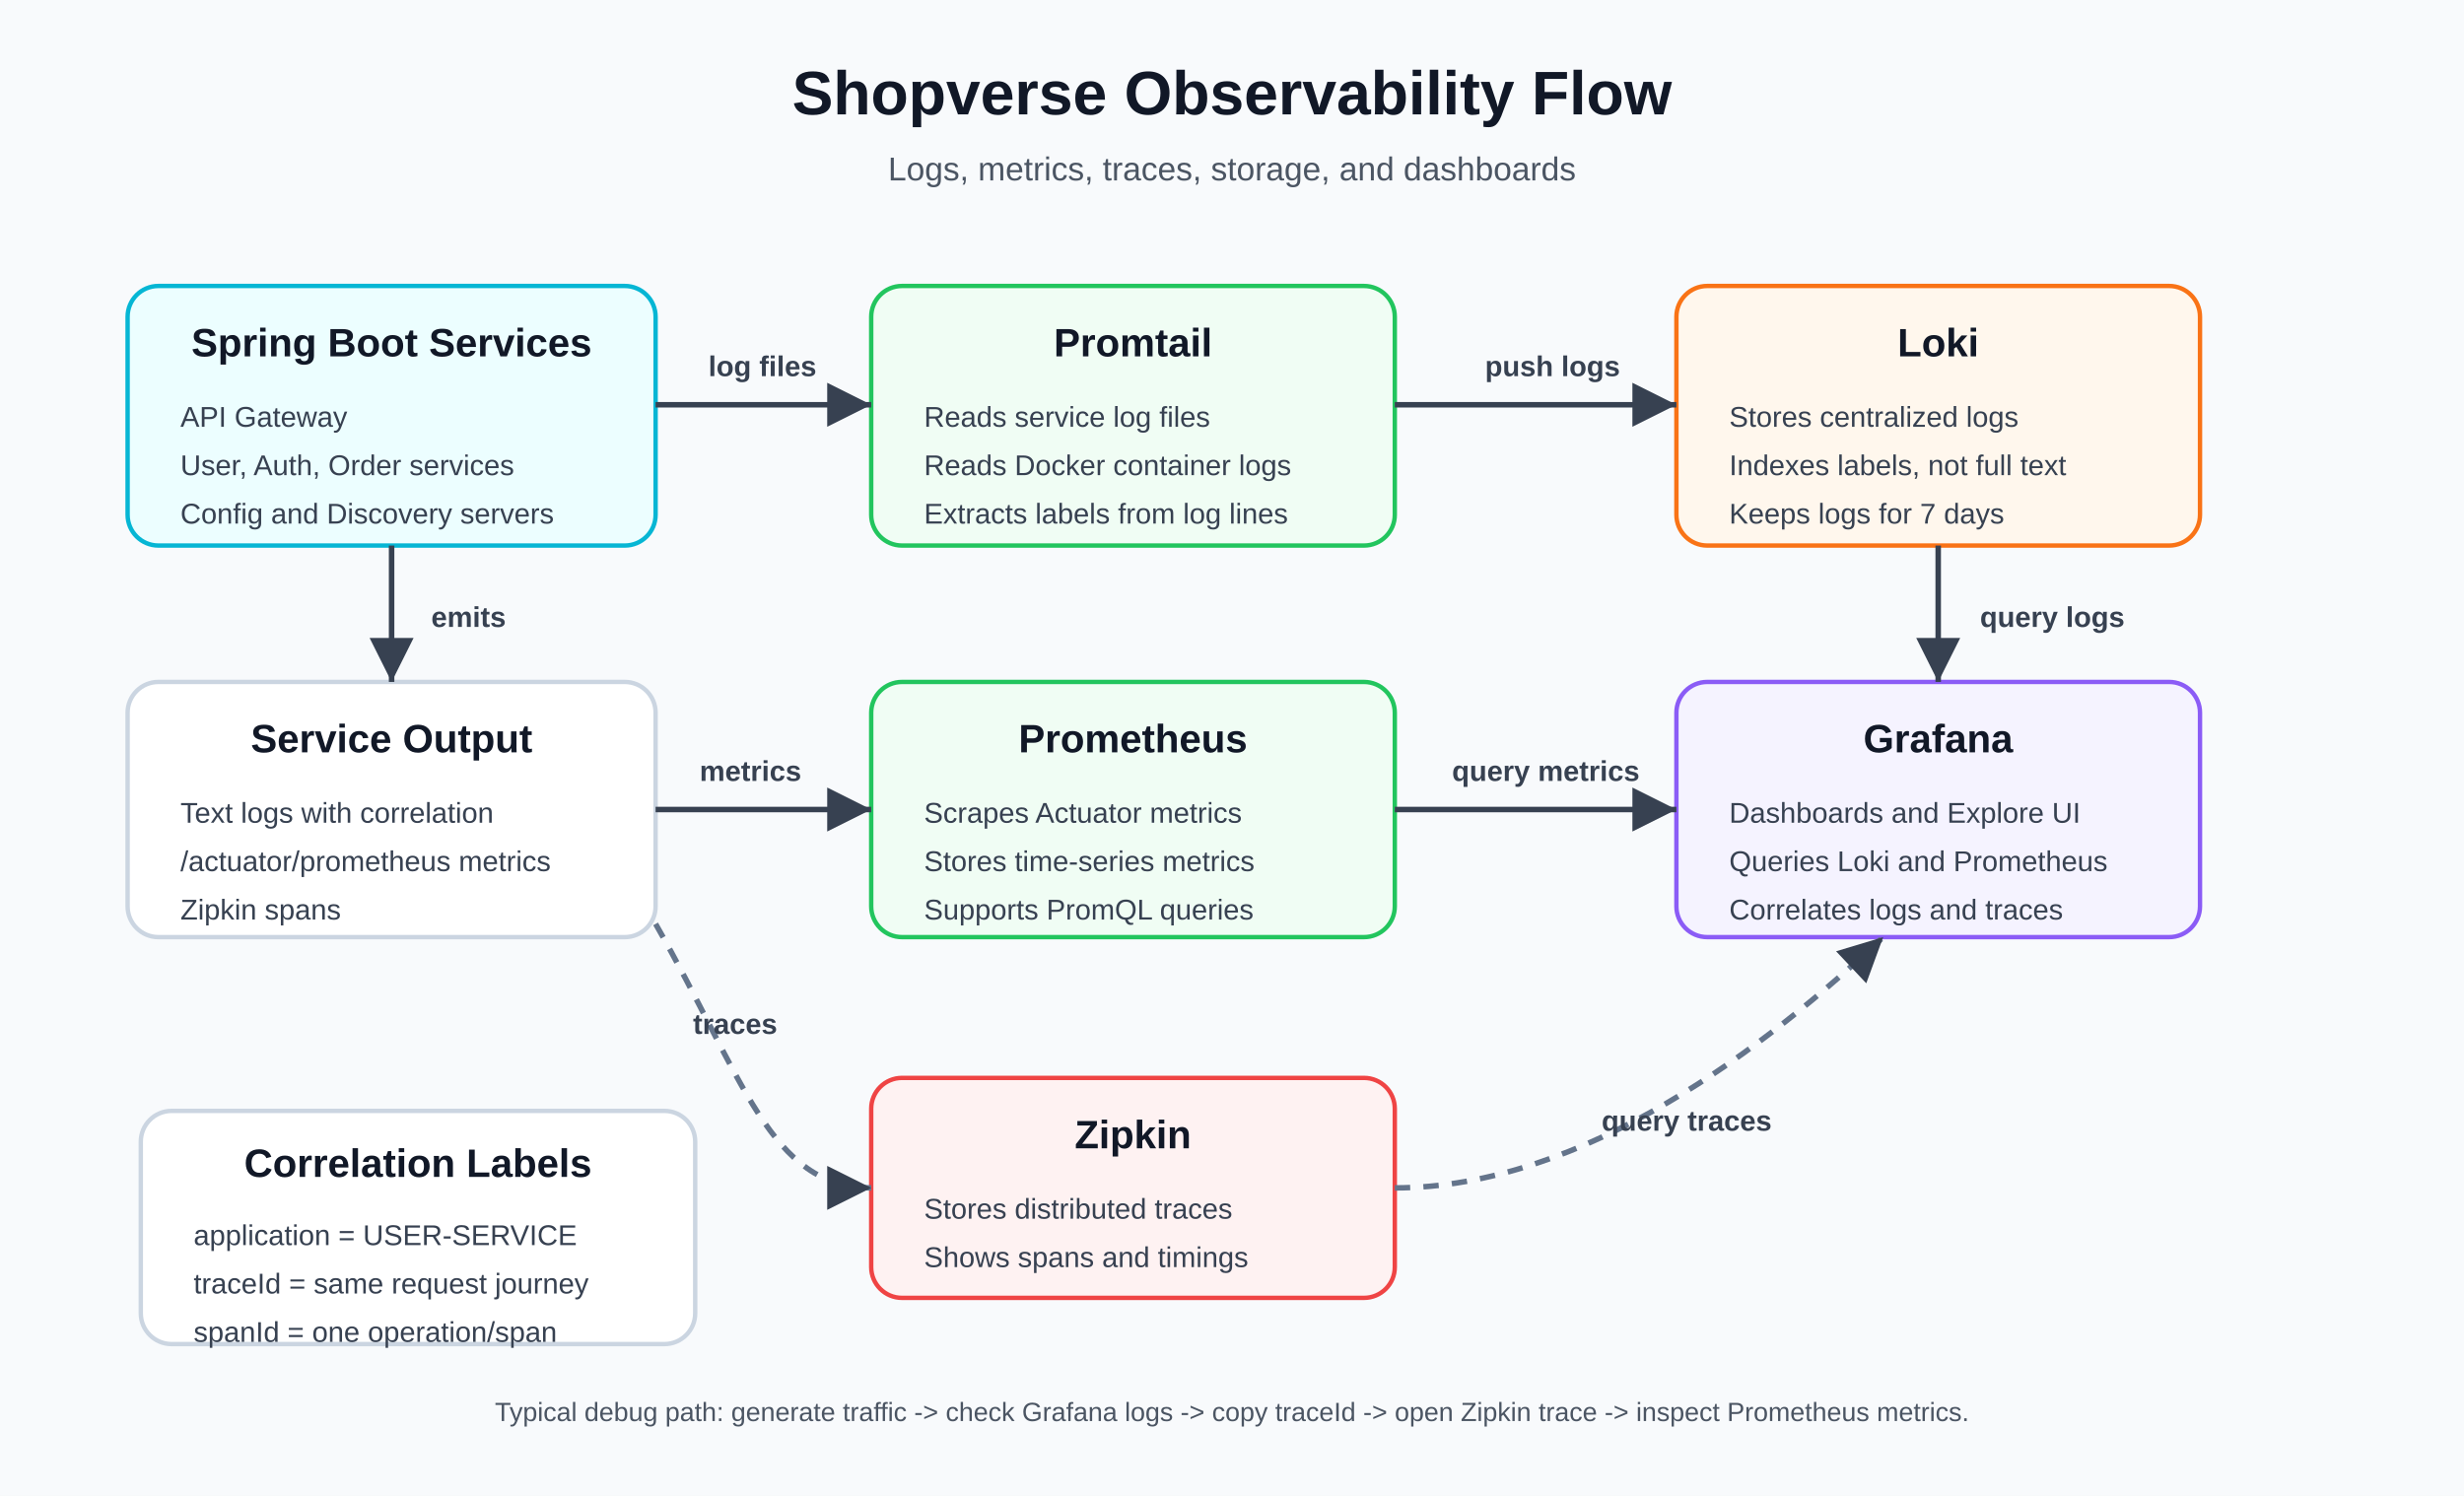
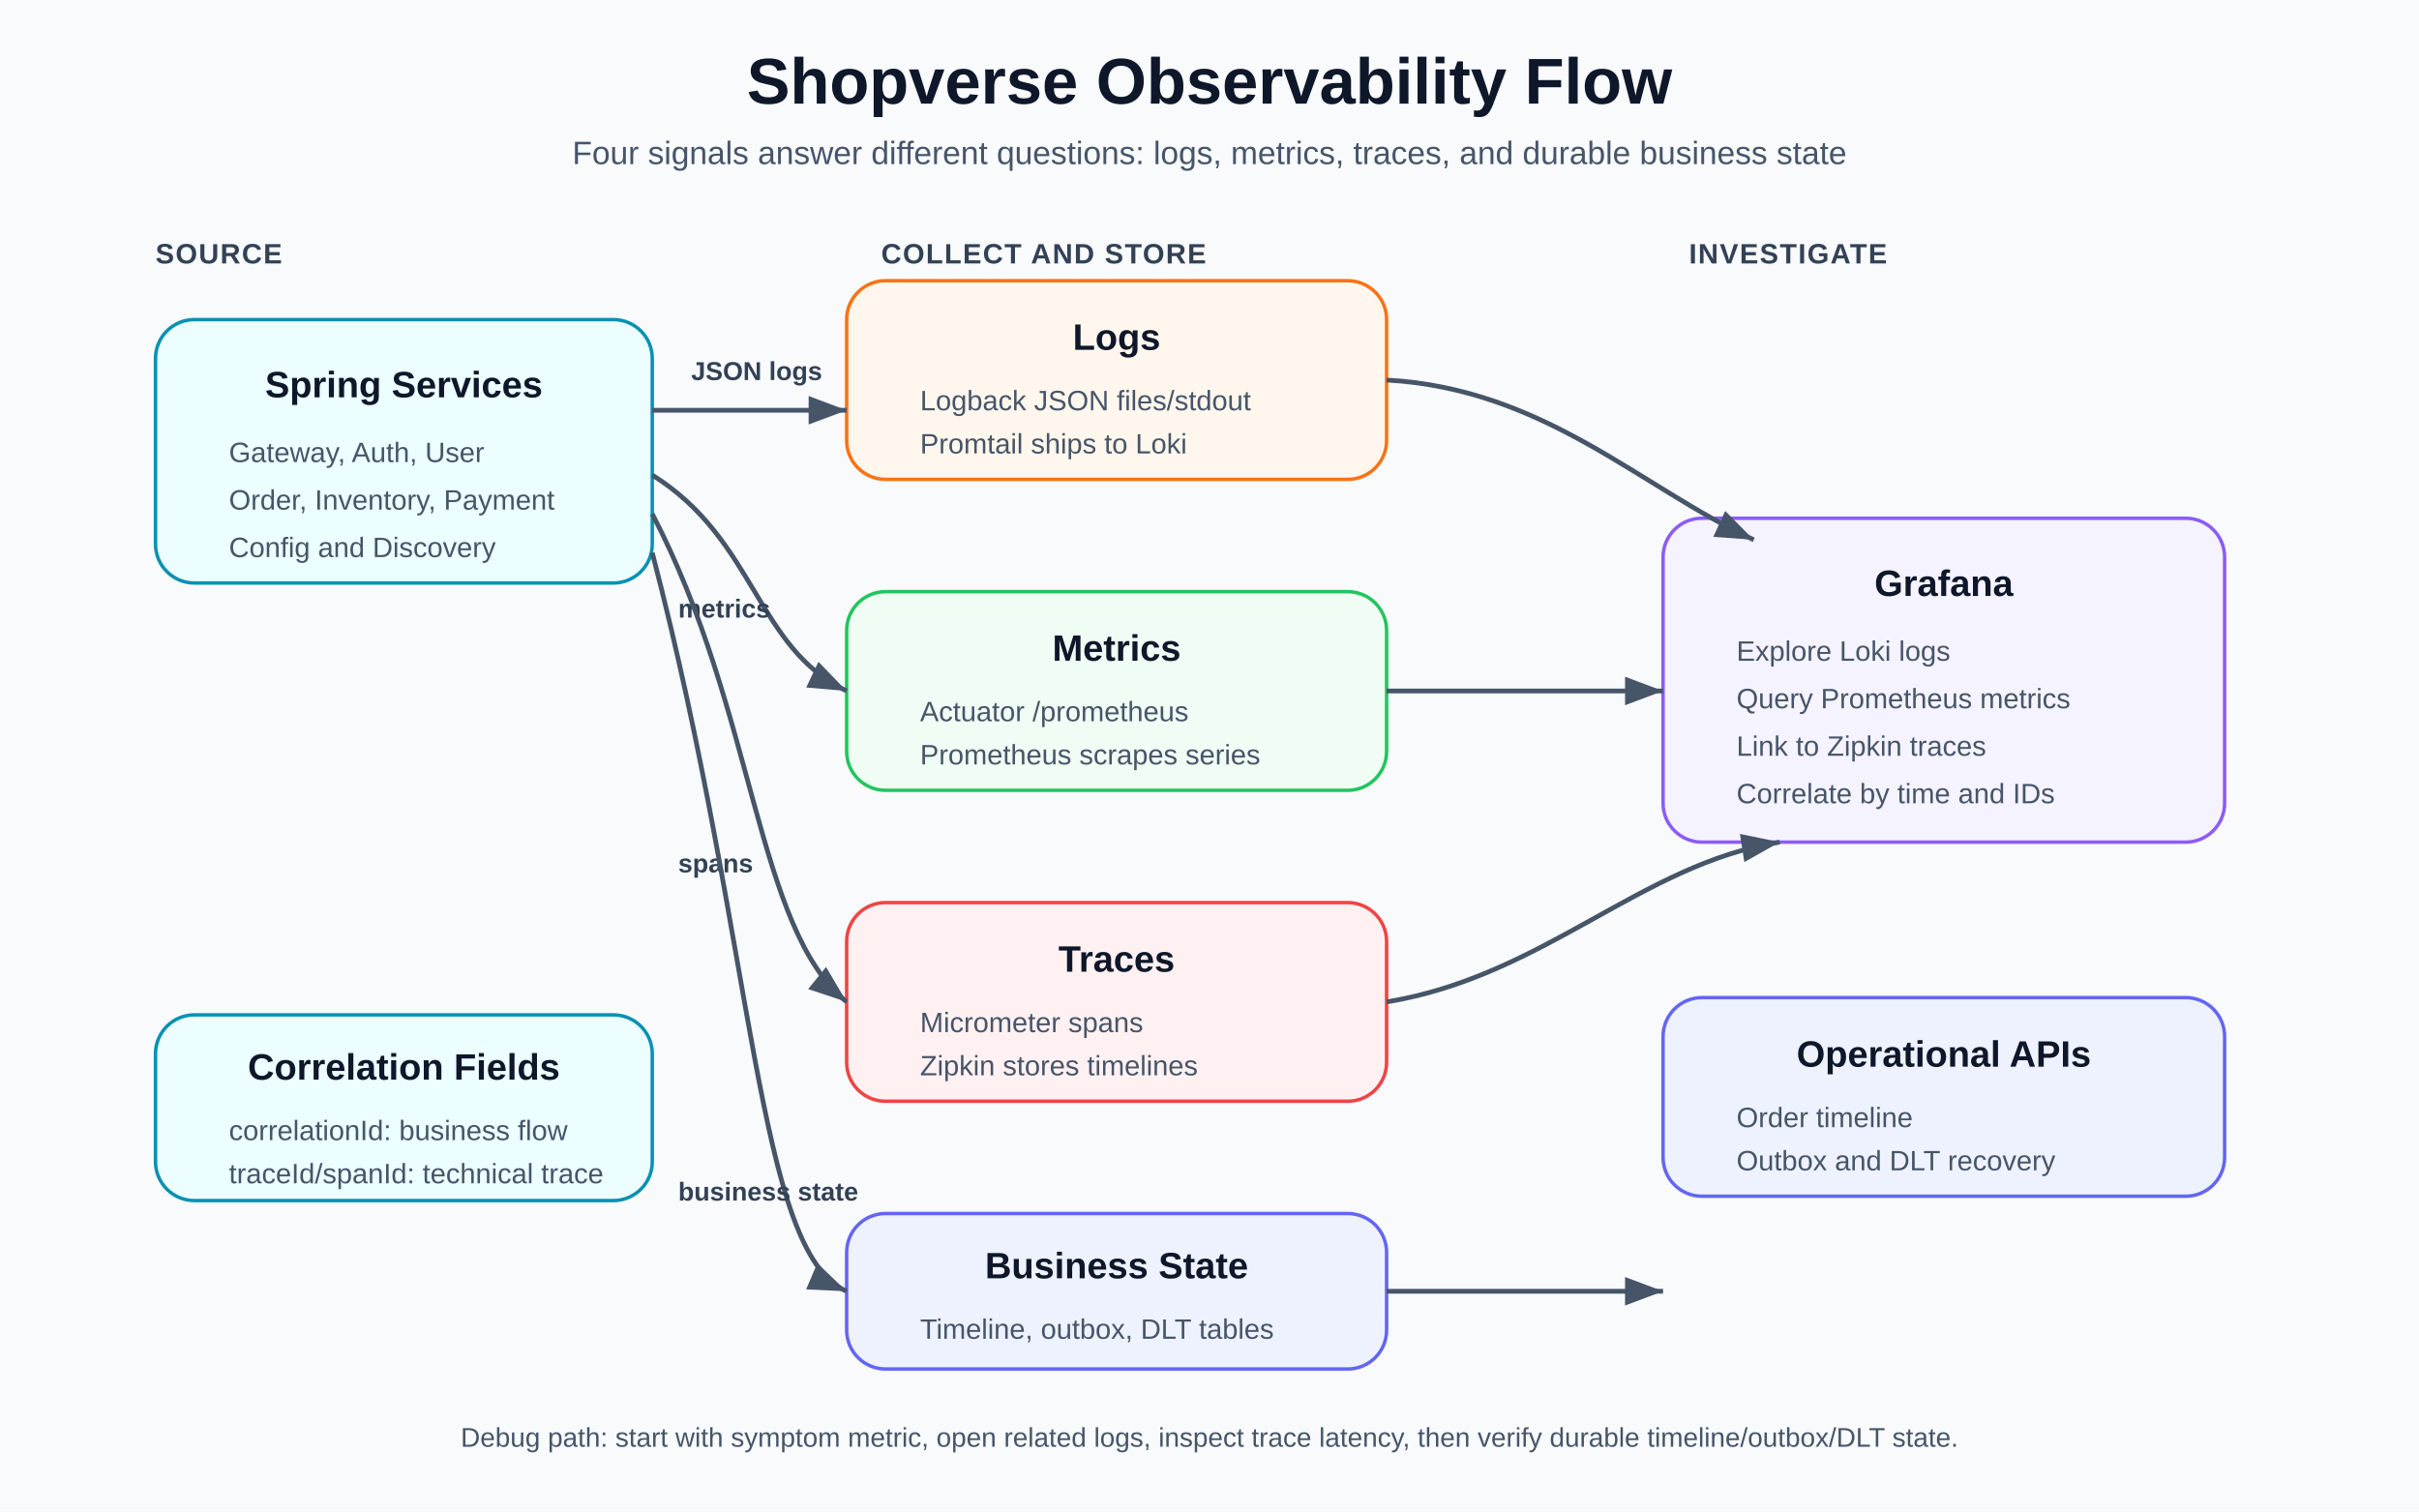
- <svg xmlns="http://www.w3.org/2000/svg" width="1120" height="680" viewBox="0 0 1120 680" fill="none">
-   <rect width="1120" height="680" fill="#F8FAFC" />
-   <text x="560" y="52" text-anchor="middle" font-family="Arial, sans-serif" font-size="28" font-weight="700" fill="#111827">Shopverse Observability Flow</text>
-   <text x="560" y="82" text-anchor="middle" font-family="Arial, sans-serif" font-size="15" fill="#4B5563">Logs, metrics, traces, storage, and dashboards</text>
+ <svg xmlns="http://www.w3.org/2000/svg" width="1120" height="700" viewBox="0 0 1120 700" fill="none" role="img" aria-labelledby="title desc">
+   <style>
+     .bg { fill: #f8fafc; }
+     .title { font: 700 30px Arial, sans-serif; fill: #0f172a; }
+     .subtitle { font: 400 15px Arial, sans-serif; fill: #475569; }
+     .laneTitle { font: 700 13px Arial, sans-serif; fill: #334155; letter-spacing: .6px; }
+     .boxTitle { font: 700 17px Arial, sans-serif; fill: #0f172a; }
+     .boxText { font: 400 13px Arial, sans-serif; fill: #475569; }
+     .small { font: 400 12.5px Arial, sans-serif; fill: #475569; }
+     .source { fill: #ecfeff; stroke: #0891b2; stroke-width: 1.6; rx: 18; }
+     .logs { fill: #fff7ed; stroke: #f97316; stroke-width: 1.6; rx: 18; }
+     .metrics { fill: #f0fdf4; stroke: #22c55e; stroke-width: 1.6; rx: 18; }
+     .traces { fill: #fff1f2; stroke: #ef4444; stroke-width: 1.6; rx: 18; }
+     .ui { fill: #f5f3ff; stroke: #8b5cf6; stroke-width: 1.6; rx: 18; }
+     .business { fill: #eef2ff; stroke: #6366f1; stroke-width: 1.6; rx: 18; }
+     .arrow { stroke: #475569; stroke-width: 2.2; fill: none; marker-end: url(#arrow); }
+     .label { font: 700 12px Arial, sans-serif; fill: #334155; }
+   </style>
  <defs>
-     <marker id="arrow" markerWidth="12" markerHeight="12" refX="10" refY="6" orient="auto">
-       <path d="M2 2L10 6L2 10V2Z" fill="#374151" />
+     <marker id="arrow" markerWidth="10" markerHeight="10" refX="8" refY="3" orient="auto" markerUnits="strokeWidth">
+       <path d="M0,0 L0,6 L8,3 z" fill="#475569" />
    </marker>
-     <style>
-       .box { fill: #FFFFFF; stroke: #CBD5E1; stroke-width: 2; rx: 14; }
-       .service { fill: #ECFEFF; stroke: #06B6D4; stroke-width: 2; rx: 14; }
-       .collector { fill: #F0FDF4; stroke: #22C55E; stroke-width: 2; rx: 14; }
-       .store { fill: #FFF7ED; stroke: #F97316; stroke-width: 2; rx: 14; }
-       .ui { fill: #F5F3FF; stroke: #8B5CF6; stroke-width: 2; rx: 14; }
-       .trace { fill: #FEF2F2; stroke: #EF4444; stroke-width: 2; rx: 14; }
-       .title { font-family: Arial, sans-serif; font-size: 18px; font-weight: 700; fill: #111827; }
-       .body { font-family: Arial, sans-serif; font-size: 13px; fill: #374151; }
-       .small { font-family: Arial, sans-serif; font-size: 12px; fill: #4B5563; }
-       .label { font-family: Arial, sans-serif; font-size: 13px; font-weight: 700; fill: #374151; }
-       .arrow { stroke: #374151; stroke-width: 2.5; marker-end: url(#arrow); }
-       .dash { stroke: #64748B; stroke-width: 2.5; stroke-dasharray: 7 6; marker-end: url(#arrow); }
-     </style>
  </defs>
-   <rect x="58" y="130" width="240" height="118" class="service" />
-   <text x="178" y="162" text-anchor="middle" class="title">Spring Boot Services</text>
-   <text x="82" y="194" class="body">API Gateway</text>
-   <text x="82" y="216" class="body">User, Auth, Order services</text>
-   <text x="82" y="238" class="body">Config and Discovery servers</text>
-   <rect x="58" y="310" width="240" height="116" class="box" />
-   <text x="178" y="342" text-anchor="middle" class="title">Service Output</text>
-   <text x="82" y="374" class="body">Text logs with correlation</text>
-   <text x="82" y="396" class="body">/actuator/prometheus metrics</text>
-   <text x="82" y="418" class="body">Zipkin spans</text>
-   <rect x="396" y="130" width="238" height="118" class="collector" />
-   <text x="515" y="162" text-anchor="middle" class="title">Promtail</text>
-   <text x="420" y="194" class="body">Reads service log files</text>
-   <text x="420" y="216" class="body">Reads Docker container logs</text>
-   <text x="420" y="238" class="body">Extracts labels from log lines</text>
-   <rect x="396" y="310" width="238" height="116" class="collector" />
-   <text x="515" y="342" text-anchor="middle" class="title">Prometheus</text>
-   <text x="420" y="374" class="body">Scrapes Actuator metrics</text>
-   <text x="420" y="396" class="body">Stores time-series metrics</text>
-   <text x="420" y="418" class="body">Supports PromQL queries</text>
-   <rect x="396" y="490" width="238" height="100" class="trace" />
-   <text x="515" y="522" text-anchor="middle" class="title">Zipkin</text>
-   <text x="420" y="554" class="body">Stores distributed traces</text>
-   <text x="420" y="576" class="body">Shows spans and timings</text>
-   <rect x="762" y="130" width="238" height="118" class="store" />
-   <text x="881" y="162" text-anchor="middle" class="title">Loki</text>
-   <text x="786" y="194" class="body">Stores centralized logs</text>
-   <text x="786" y="216" class="body">Indexes labels, not full text</text>
-   <text x="786" y="238" class="body">Keeps logs for 7 days</text>
-   <rect x="762" y="310" width="238" height="116" class="ui" />
-   <text x="881" y="342" text-anchor="middle" class="title">Grafana</text>
-   <text x="786" y="374" class="body">Dashboards and Explore UI</text>
-   <text x="786" y="396" class="body">Queries Loki and Prometheus</text>
-   <text x="786" y="418" class="body">Correlates logs and traces</text>
-   <path d="M178 248V310" class="arrow" />
-   <text x="196" y="285" class="label">emits</text>
-   <path d="M298 184H396" class="arrow" />
-   <text x="322" y="171" class="label">log files</text>
-   <path d="M298 368H396" class="arrow" />
-   <text x="318" y="355" class="label">metrics</text>
-   <path d="M298 420C338 490 350 540 396 540" class="dash" />
-   <text x="315" y="470" class="label">traces</text>
-   <path d="M634 184H762" class="arrow" />
-   <text x="675" y="171" class="label">push logs</text>
-   <path d="M634 368H762" class="arrow" />
-   <text x="660" y="355" class="label">query metrics</text>
-   <path d="M881 248V310" class="arrow" />
-   <text x="900" y="285" class="label">query logs</text>
-   <path d="M634 540C720 540 804 475 856 426" class="dash" />
-   <text x="728" y="514" class="label">query traces</text>
-   <rect x="64" y="505" width="252" height="106" fill="#FFFFFF" stroke="#CBD5E1" stroke-width="2" rx="14" />
-   <text x="190" y="535" text-anchor="middle" class="title">Correlation Labels</text>
-   <text x="88" y="566" class="body">application = USER-SERVICE</text>
-   <text x="88" y="588" class="body">traceId = same request journey</text>
-   <text x="88" y="610" class="body">spanId = one operation/span</text>
-   <text x="560" y="646" text-anchor="middle" class="small">Typical debug path: generate traffic -&gt; check Grafana logs -&gt; copy traceId -&gt; open Zipkin trace -&gt; inspect Prometheus metrics.</text>
+   <rect class="bg" width="1120" height="700" />
+   <text x="560" y="48" text-anchor="middle" class="title">Shopverse Observability Flow</text>
+   <text x="560" y="76" text-anchor="middle" class="subtitle">Four signals answer different questions: logs, metrics, traces, and durable business state</text>
+   <text x="72" y="122" class="laneTitle">SOURCE</text>
+   <rect x="72" y="148" width="230" height="122" class="source" />
+   <text x="187" y="184" text-anchor="middle" class="boxTitle">Spring Services</text>
+   <text x="106" y="214" class="boxText">Gateway, Auth, User</text>
+   <text x="106" y="236" class="boxText">Order, Inventory, Payment</text>
+   <text x="106" y="258" class="boxText">Config and Discovery</text>
+   <text x="408" y="122" class="laneTitle">COLLECT AND STORE</text>
+   <rect x="392" y="130" width="250" height="92" class="logs" />
+   <text x="517" y="162" text-anchor="middle" class="boxTitle">Logs</text>
+   <text x="426" y="190" class="boxText">Logback JSON files/stdout</text>
+   <text x="426" y="210" class="boxText">Promtail ships to Loki</text>
+   <rect x="392" y="274" width="250" height="92" class="metrics" />
+   <text x="517" y="306" text-anchor="middle" class="boxTitle">Metrics</text>
+   <text x="426" y="334" class="boxText">Actuator /prometheus</text>
+   <text x="426" y="354" class="boxText">Prometheus scrapes series</text>
+   <rect x="392" y="418" width="250" height="92" class="traces" />
+   <text x="517" y="450" text-anchor="middle" class="boxTitle">Traces</text>
+   <text x="426" y="478" class="boxText">Micrometer spans</text>
+   <text x="426" y="498" class="boxText">Zipkin stores timelines</text>
+   <rect x="392" y="562" width="250" height="72" class="business" />
+   <text x="517" y="592" text-anchor="middle" class="boxTitle">Business State</text>
+   <text x="426" y="620" class="boxText">Timeline, outbox, DLT tables</text>
+   <text x="782" y="122" class="laneTitle">INVESTIGATE</text>
+   <rect x="770" y="240" width="260" height="150" class="ui" />
+   <text x="900" y="276" text-anchor="middle" class="boxTitle">Grafana</text>
+   <text x="804" y="306" class="boxText">Explore Loki logs</text>
+   <text x="804" y="328" class="boxText">Query Prometheus metrics</text>
+   <text x="804" y="350" class="boxText">Link to Zipkin traces</text>
+   <text x="804" y="372" class="boxText">Correlate by time and IDs</text>
+   <rect x="770" y="462" width="260" height="92" class="business" />
+   <text x="900" y="494" text-anchor="middle" class="boxTitle">Operational APIs</text>
+   <text x="804" y="522" class="boxText">Order timeline</text>
+   <text x="804" y="542" class="boxText">Outbox and DLT recovery</text>
+   <path d="M302 190 H392" class="arrow" />
+   <text x="320" y="176" class="label">JSON logs</text>
+   <path d="M302 220 C350 250 350 300 392 320" class="arrow" />
+   <text x="314" y="286" class="label">metrics</text>
+   <path d="M302 238 C350 330 350 430 392 464" class="arrow" />
+   <text x="314" y="404" class="label">spans</text>
+   <path d="M302 256 C350 440 350 580 392 598" class="arrow" />
+   <text x="314" y="556" class="label">business state</text>
+   <path d="M642 176 C715 180 760 226 812 250" class="arrow" />
+   <path d="M642 320 H770" class="arrow" />
+   <path d="M642 464 C715 452 760 400 824 390" class="arrow" />
+   <path d="M642 598 H770" class="arrow" />
+   <rect x="72" y="470" width="230" height="86" class="source" />
+   <text x="187" y="500" text-anchor="middle" class="boxTitle">Correlation Fields</text>
+   <text x="106" y="528" class="boxText">correlationId: business flow</text>
+   <text x="106" y="548" class="boxText">traceId/spanId: technical trace</text>
+   <text x="560" y="670" text-anchor="middle" class="small">Debug path: start with symptom metric, open related logs, inspect trace latency, then verify durable timeline/outbox/DLT state.</text>
</svg>
